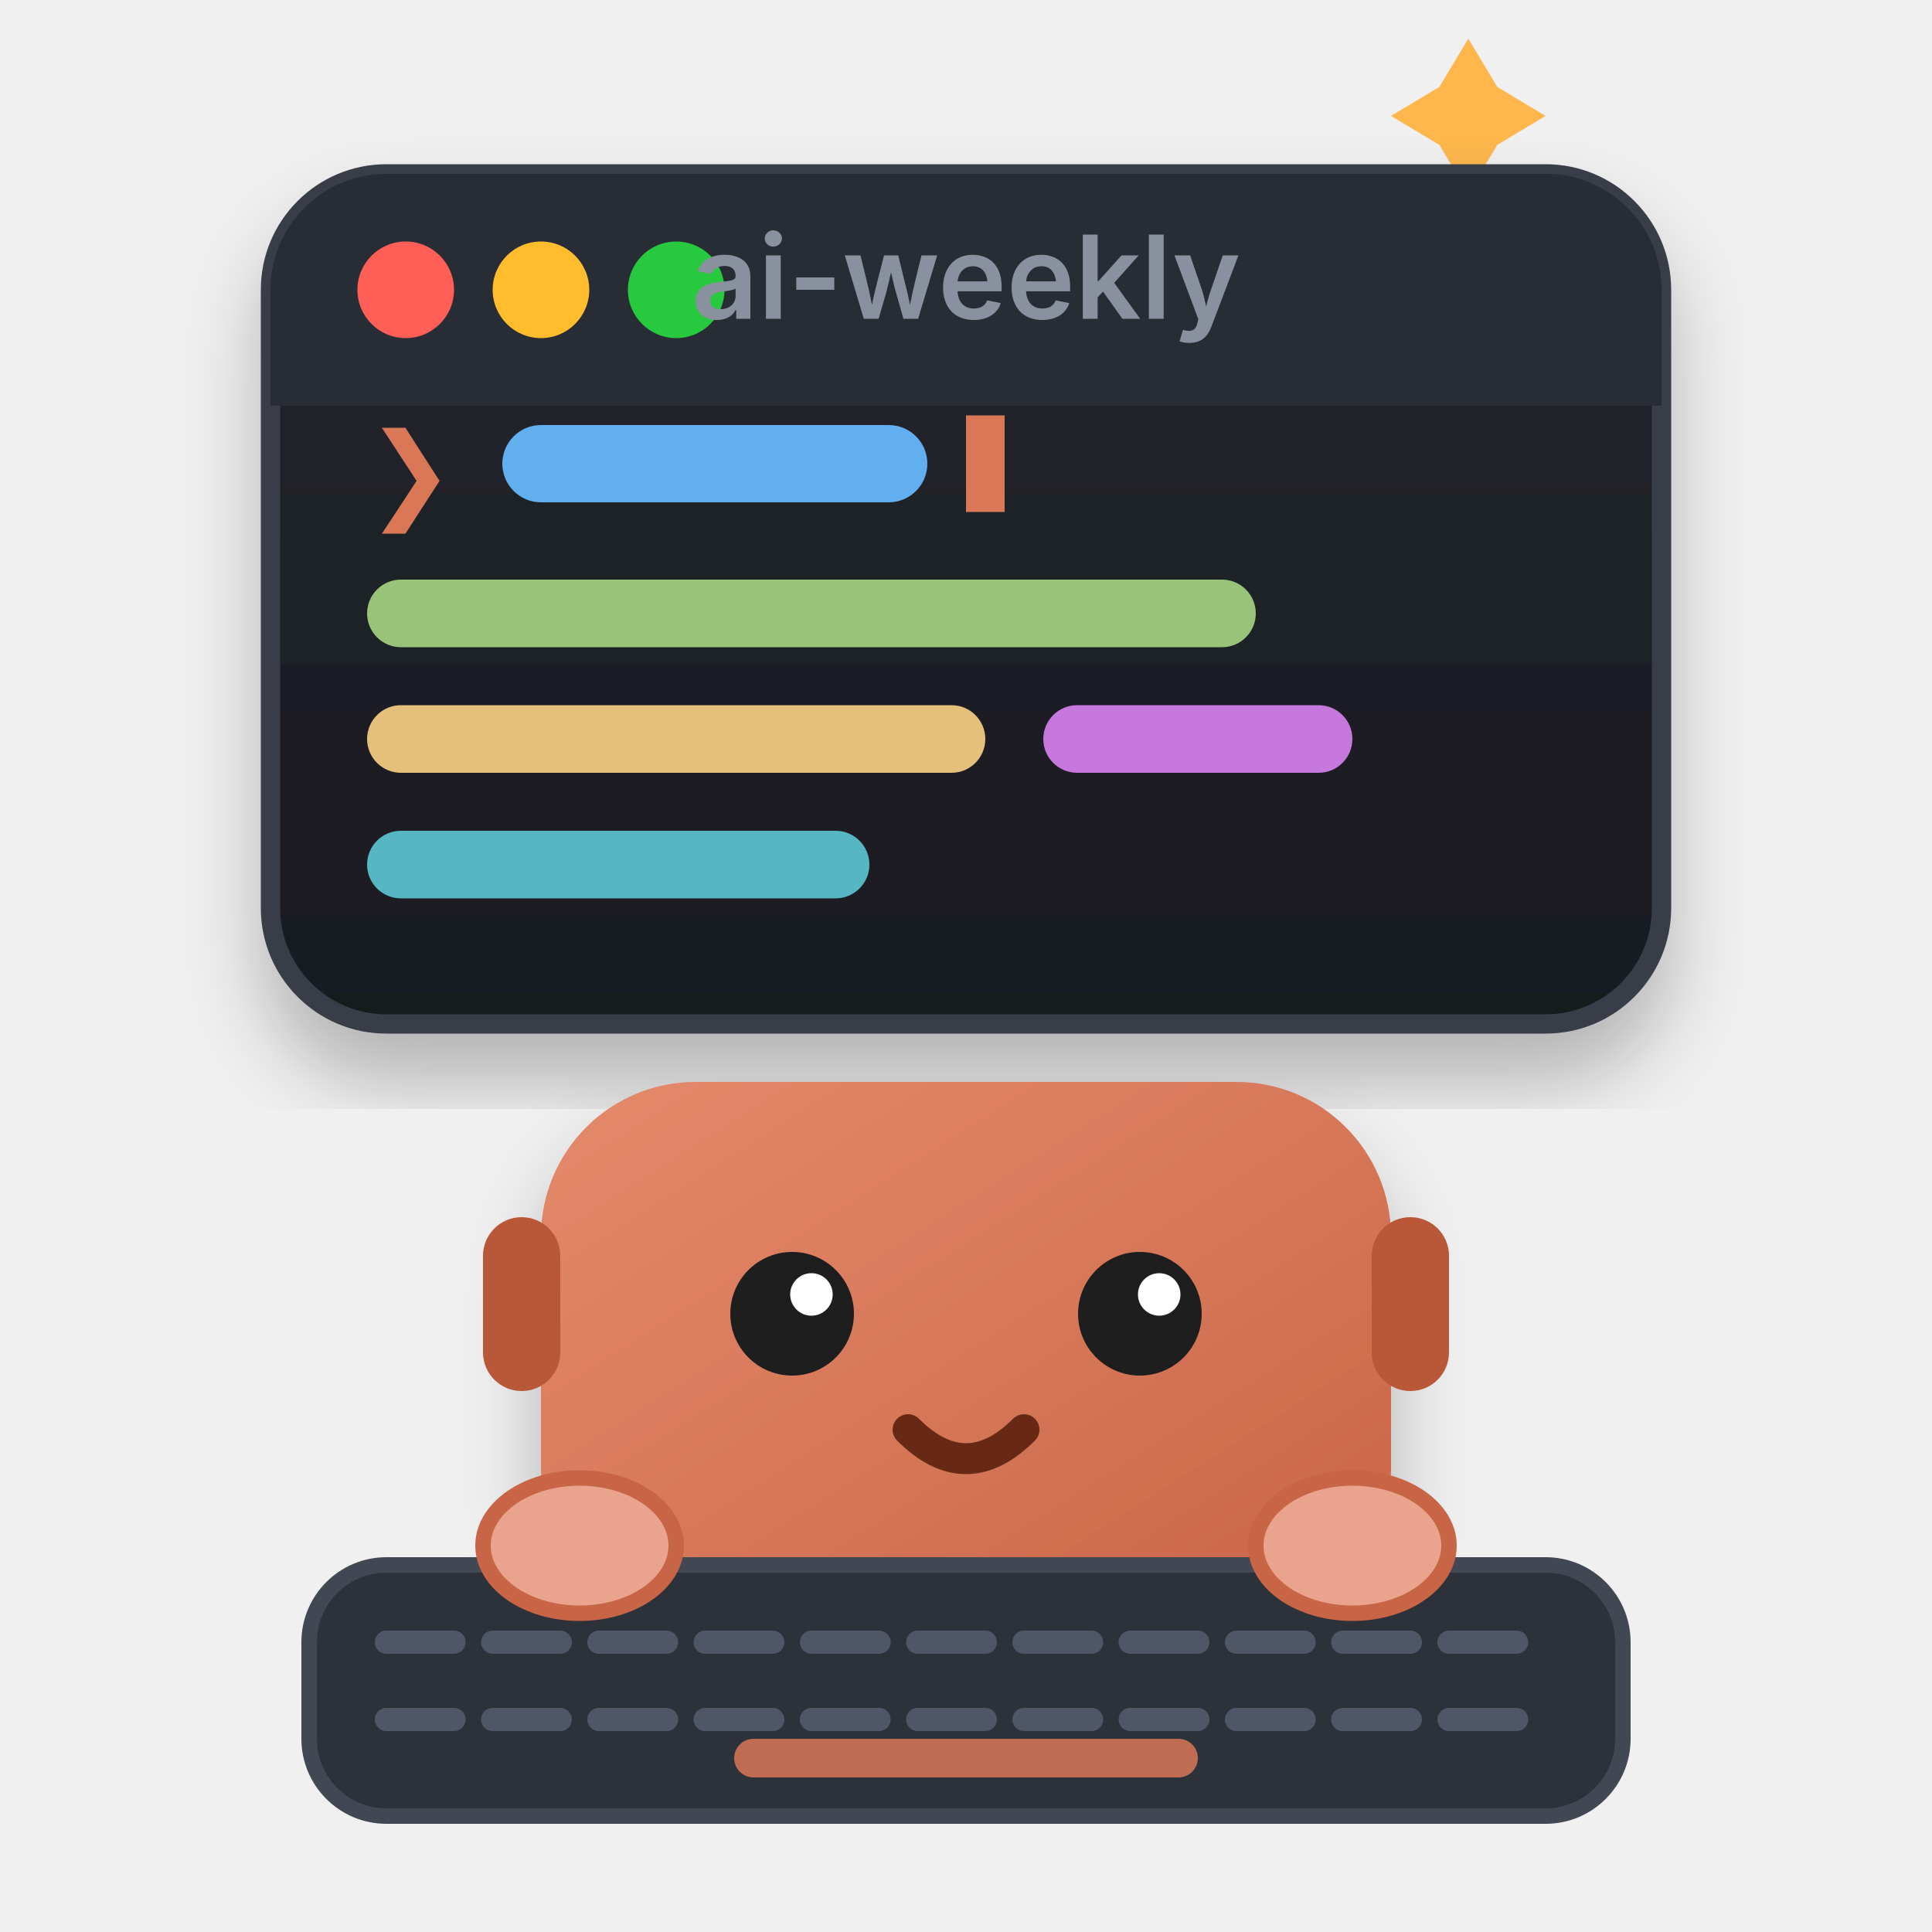
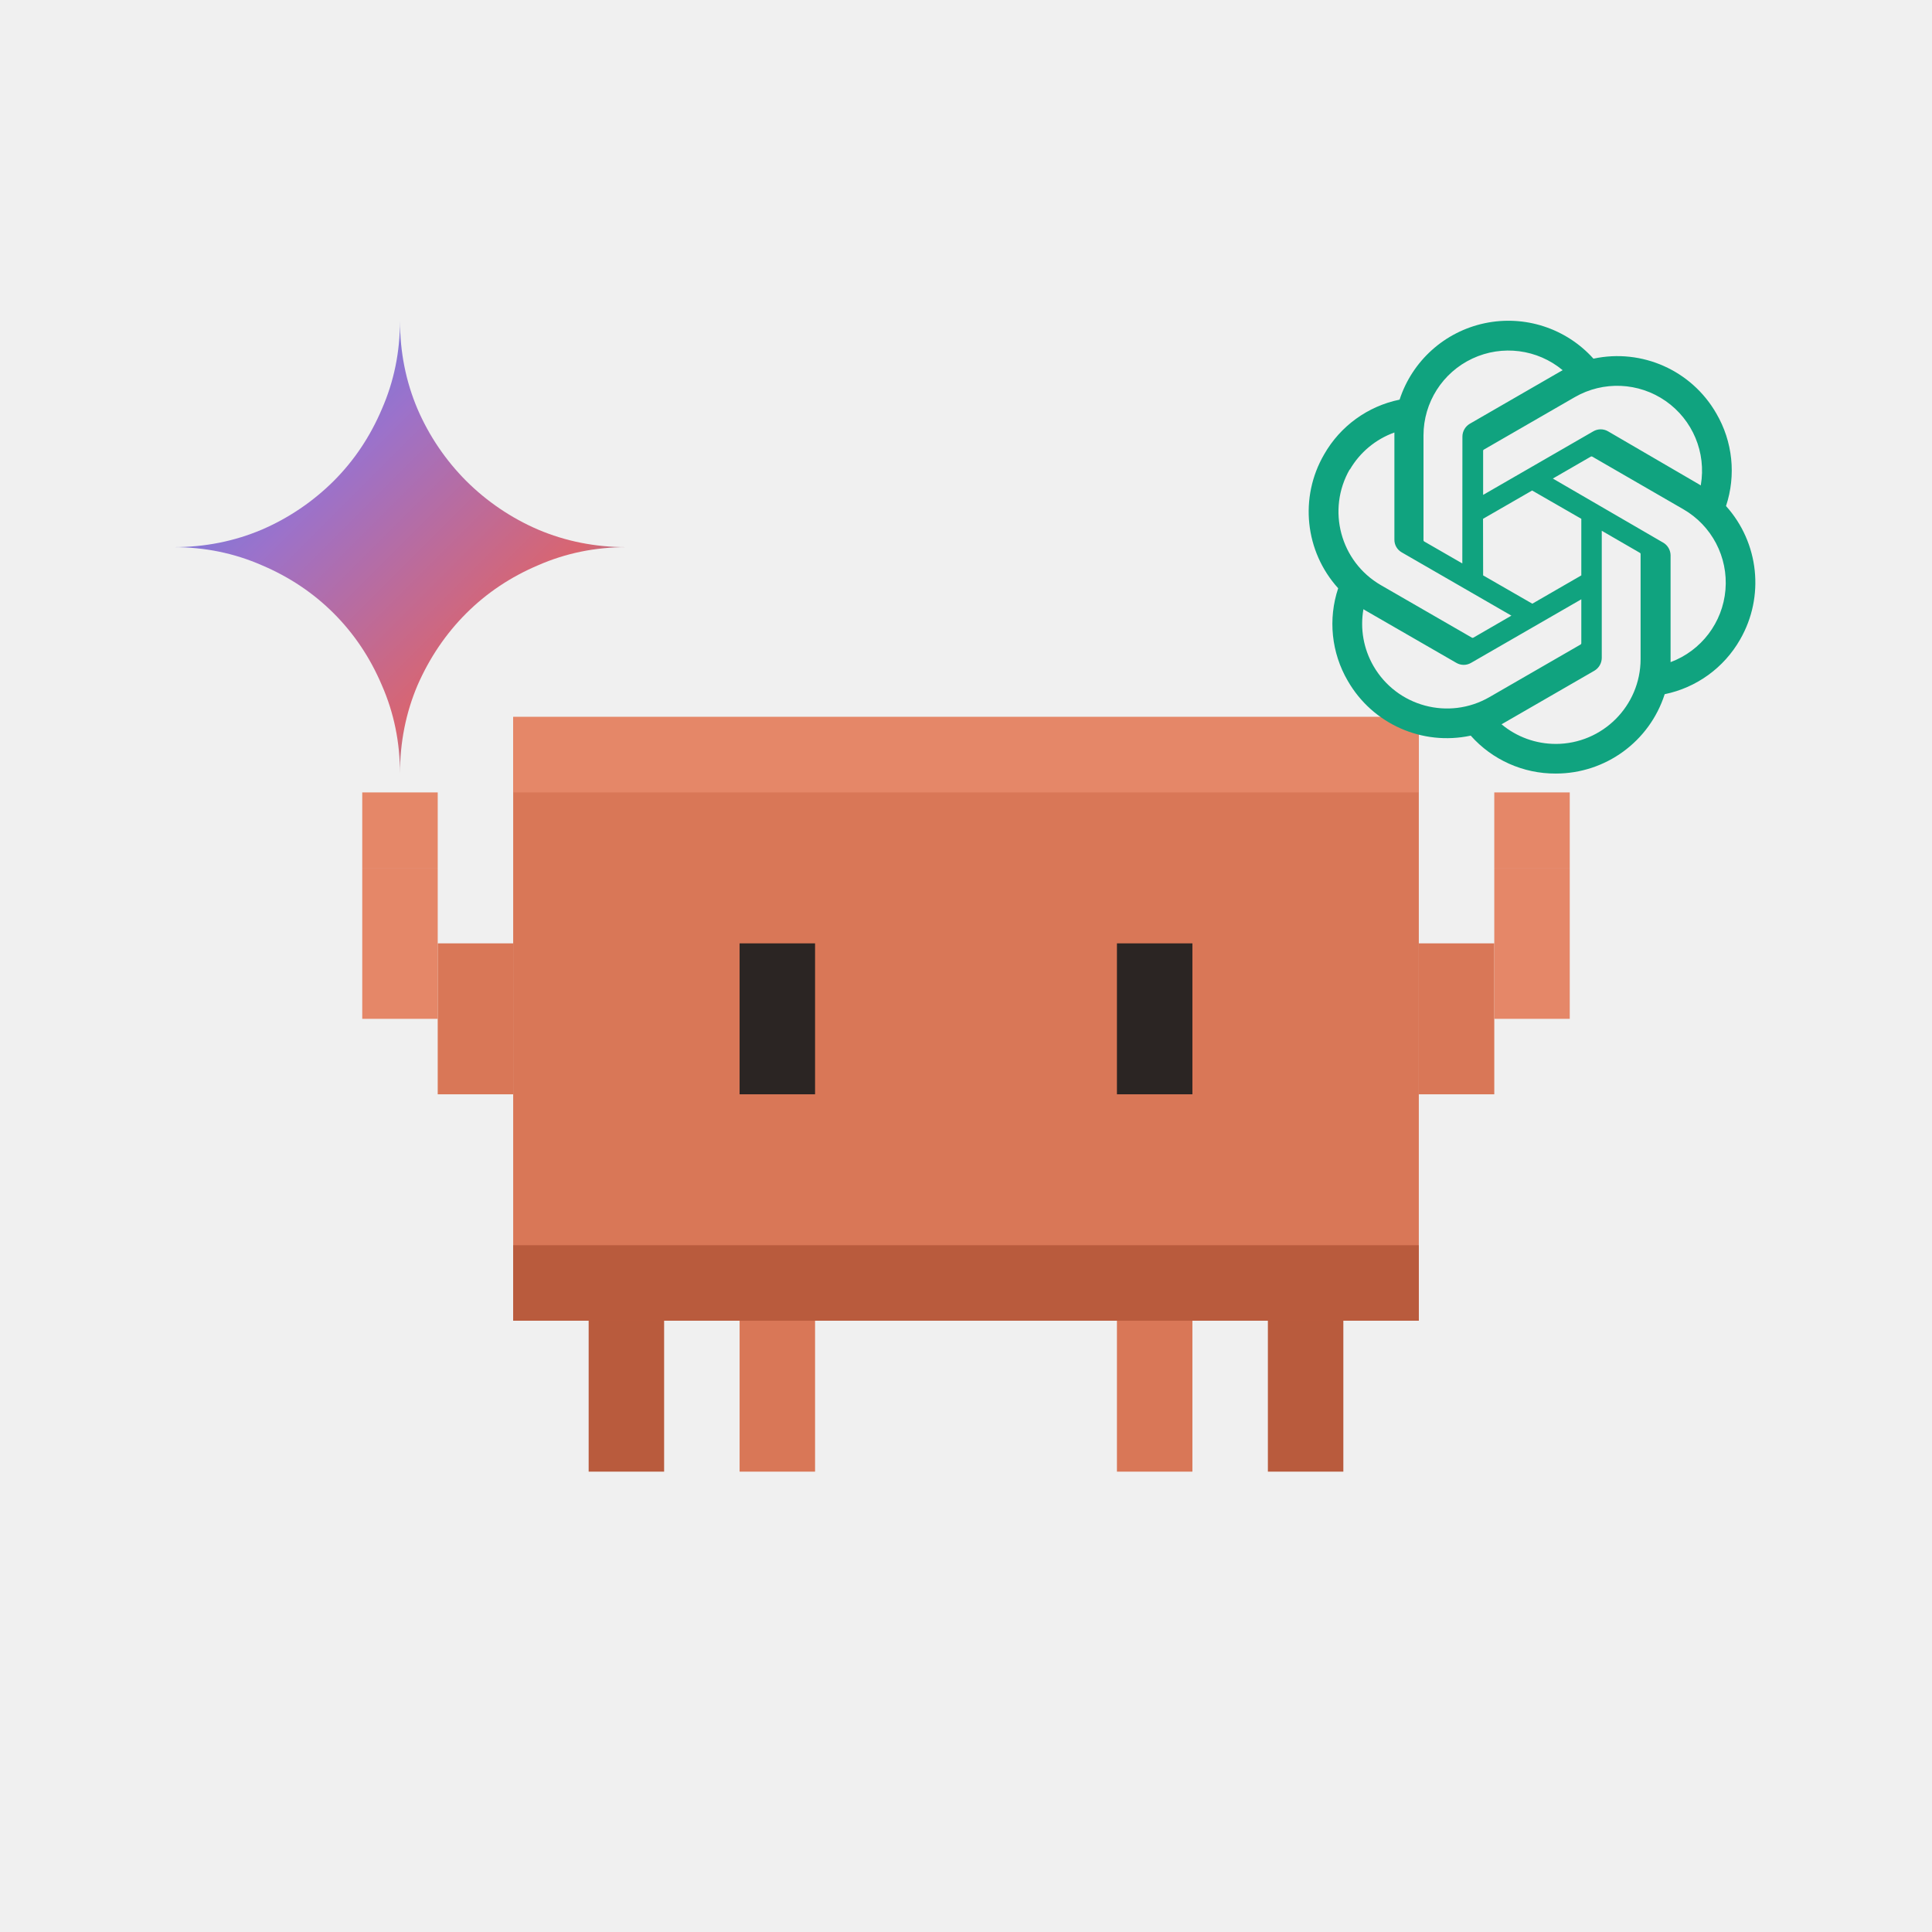
- <svg xmlns="http://www.w3.org/2000/svg" width="100" height="100" viewBox="0 0 100 100">
+ <svg xmlns="http://www.w3.org/2000/svg" width="512" height="512" viewBox="0 0 512 512" fill="none">
  <defs>
-     <linearGradient id="bodyGrad" x1="0%" y1="0%" x2="100%" y2="100%">
-       <stop offset="0%" stop-color="#E58A6C" />
-       <stop offset="100%" stop-color="#C86546" />
+     <linearGradient id="char-gemini-grad" x1="0%" y1="0%" x2="100%" y2="100%">
+       <stop offset="0%" stop-color="#4285F4" />
+       <stop offset="35%" stop-color="#9B72CB" />
+       <stop offset="70%" stop-color="#D96570" />
+       <stop offset="100%" stop-color="#1BA1E3" />
    </linearGradient>
-     <linearGradient id="termGrad" x1="0%" y1="0%" x2="0%" y2="100%">
-       <stop offset="0%" stop-color="#24272E" />
-       <stop offset="100%" stop-color="#181A1F" />
-     </linearGradient>
-     <filter id="shadow" x="-10%" y="-10%" width="120%" height="120%">
-       <feDropShadow dx="0" dy="2.5" stdDeviation="2" flood-color="#000" flood-opacity="0.25" />
-     </filter>
+     <style>
+       @keyframes floatAnim {
+         0%, 100% { transform: translateY(0px); }
+         50% { transform: translateY(-12px); }
+       }
+ 
+       @keyframes geminiPulse {
+         0%, 100% {
+           transform: scale(1) rotate(0deg);
+           filter: drop-shadow(0 0 8px rgba(66, 133, 244, 0.5));
+         }
+         50% {
+           transform: scale(1.15) rotate(8deg);
+           filter: drop-shadow(0 0 20px rgba(155, 114, 203, 0.9));
+         }
+       }
+ 
+       @keyframes chatgptSpin {
+         0% {
+           transform: scale(1) rotate(0deg);
+           filter: drop-shadow(0 0 8px rgba(16, 163, 127, 0.5));
+         }
+         50% {
+           transform: scale(1.08) rotate(180deg);
+           filter: drop-shadow(0 0 18px rgba(16, 163, 127, 0.9));
+         }
+         100% {
+           transform: scale(1) rotate(360deg);
+           filter: drop-shadow(0 0 8px rgba(16, 163, 127, 0.5));
+         }
+       }
+ 
+       .mascot-float-motion {
+         animation: floatAnim 3.2s ease-in-out infinite;
+       }
+       .gemini-sparkle-motion {
+         transform-origin: 0px 0px;
+         animation: geminiPulse 2.8s ease-in-out infinite;
+       }
+       .chatgpt-spin-motion {
+         transform-origin: 0px 0px;
+         animation: chatgptSpin 12s linear infinite;
+       }
+     </style>
  </defs>
-   <style>
-     @keyframes pulse-code {
-       0%, 100% { opacity: 0.85; transform: scaleX(1); }
-       50% { opacity: 1; transform: scaleX(1.03); }
-     }
-     @keyframes cursor-blink {
-       0%, 49% { opacity: 1; }
-       50%, 100% { opacity: 0; }
-     }
-     @keyframes eye-sparkle {
-       0%, 94%, 98% { transform: scaleY(1); }
-       96% { transform: scaleY(0.1); }
-     }
-     @keyframes head-groove {
-       0%, 100% { transform: translateY(0) rotate(0deg); }
-       33% { transform: translateY(-1.5px) rotate(-1deg); }
-       66% { transform: translateY(0.5px) rotate(1deg); }
-     }
-     @keyframes tap-left {
-       0%, 100% { transform: translateY(0) rotate(-4deg); }
-       50% { transform: translateY(2.5px) rotate(6deg); }
-     }
-     @keyframes tap-right {
-       0%, 100% { transform: translateY(0) rotate(4deg); }
-       50% { transform: translateY(2.5px) rotate(-6deg); }
-     }
-     @keyframes spark-float {
-       0%, 100% { transform: translateY(0) scale(1); opacity: 0.7; }
-       50% { transform: translateY(-3px) scale(1.25); opacity: 1; }
-     }
- 
-     .head-group { animation: head-groove 2.4s infinite ease-in-out; }
-     .eyes { transform-origin: 50px 68px; animation: eye-sparkle 3.6s infinite; }
-     .cursor { animation: cursor-blink 0.8s infinite; }
-     .code-stream { animation: pulse-code 2s infinite ease-in-out; transform-origin: left; }
-     .hand-l { transform-origin: 28px 78px; animation: tap-left 0.16s infinite ease-in-out; }
-     .hand-r { transform-origin: 72px 78px; animation: tap-right 0.18s infinite ease-in-out; }
-     .sparkle { animation: spark-float 2s infinite ease-in-out; }
-   </style>
-   <g class="sparkle" transform="translate(76, 6)">
-     <path d="M0,4 L1.5,1.5 L4,0 L1.5,-1.5 L0,-4 L-1.5,-1.5 L-4,0 L-1.5,1.5 Z" fill="#FFB74D" />
-   </g>
-   <g class="head-group">
-     <rect x="14" y="9" width="72" height="44" rx="6" fill="url(#termGrad)" filter="url(#shadow)" stroke="#383D47" stroke-width="1" />
-     <path d="M14 15 a6 6 0 0 1 6 -6 h60 a6 6 0 0 1 6 6 v6 h-72 v-6 z" fill="#282C34" />
-     <circle cx="21" cy="15" r="2.5" fill="#FF5F56" />
-     <circle cx="28" cy="15" r="2.5" fill="#FFBD2E" />
-     <circle cx="35" cy="15" r="2.5" fill="#27C93F" />
-     <text x="50" y="16.5" font-family="-apple-system, BlinkMacSystemFont, 'Segoe UI', monospace" font-size="6" fill="#8A919E" font-weight="600" text-anchor="middle">ai-weekly</text>
-     <text x="19" y="27" font-family="monospace" font-size="7.5" fill="#D97757" font-weight="bold">❯</text>
-     <rect x="26" y="22" width="22" height="4" rx="2" fill="#61AFEF" />
-     <rect x="50" y="21.5" width="2" height="5" fill="#D97757" class="cursor" />
-     <g class="code-stream">
-       <rect x="19" y="30" width="46" height="3.5" rx="1.75" fill="#98C379" />
-       <rect x="19" y="36.5" width="32" height="3.5" rx="1.75" fill="#E5C07B" />
-       <rect x="54" y="36.5" width="16" height="3.5" rx="1.75" fill="#C678DD" />
-       <rect x="19" y="43" width="26" height="3.5" rx="1.75" fill="#56B6C2" />
-     </g>
-     <rect x="28" y="56" width="44" height="28" rx="8" fill="url(#bodyGrad)" filter="url(#shadow)" />
-     <rect x="25" y="63" width="4" height="9" rx="2" fill="#B95838" />
-     <rect x="71" y="63" width="4" height="9" rx="2" fill="#B95838" />
-     <g class="eyes">
-       <circle cx="41" cy="68" r="3.2" fill="#1E1E1E" />
-       <circle cx="42" cy="67" r="1.1" fill="#FFFFFF" />
-       <circle cx="59" cy="68" r="3.2" fill="#1E1E1E" />
-       <circle cx="60" cy="67" r="1.1" fill="#FFFFFF" />
-       <path d="M47 74 Q50 77 53 74" fill="none" stroke="#682914" stroke-width="1.6" stroke-linecap="round" />
+   <g transform="translate(256, 290)">
+     <g class="mascot-float-motion">
+       <rect x="-100" y="60" width="20" height="40" fill="#B95B3D" />
+       <rect x="-60" y="60" width="20" height="40" fill="#D97757" />
+       <rect x="40" y="60" width="20" height="40" fill="#D97757" />
+       <rect x="80" y="60" width="20" height="40" fill="#B95B3D" />
+       <rect x="-120" y="-100" width="240" height="160" fill="#D97757" />
+       <rect x="-120" y="-100" width="240" height="20" fill="#E58768" />
+       <rect x="-120" y="40" width="240" height="20" fill="#B95B3D" />
+       <rect x="-140" y="-40" width="20" height="40" fill="#D97757" />
+       <rect x="-160" y="-60" width="20" height="40" fill="#E58768" />
+       <rect x="-160" y="-80" width="20" height="20" fill="#E58768" />
+       <rect x="120" y="-40" width="20" height="40" fill="#D97757" />
+       <rect x="140" y="-60" width="20" height="40" fill="#E58768" />
+       <rect x="140" y="-80" width="20" height="20" fill="#E58768" />
+       <rect x="-60" y="-40" width="20" height="40" fill="#2B2523" />
+       <rect x="40" y="-40" width="20" height="40" fill="#2B2523" />
+       <g transform="translate(-150, -145)">
+         <g class="gemini-sparkle-motion">
+           <path transform="translate(-60, -60) scale(5.0)" d="M11.04 19.32Q12 21.51 12 24q0-2.49.93-4.68.96-2.19 2.58-3.81t3.81-2.55Q21.51 12 24 12q-2.49 0-4.68-.93a12.3 12.3 0 0 1-3.81-2.58 12.3 12.3 0 0 1-2.58-3.81Q12 2.49 12 0q0 2.49-.96 4.68-.93 2.19-2.55 3.81a12.3 12.3 0 0 1-3.81 2.58Q2.49 12 0 12q2.49 0 4.68.96 2.19.93 3.81 2.55t2.55 3.81" fill="url(#char-gemini-grad)" />
+         </g>
+       </g>
+       <g transform="translate(150, -145)">
+         <g class="chatgpt-spin-motion">
+           <path transform="translate(-60, -60) scale(5.0)" d="M22.282 9.821a5.985 5.985 0 0 0-.516-4.911 6.046 6.046 0 0 0-6.51-2.9A6.065 6.065 0 0 0 4.981 4.182a5.985 5.985 0 0 0-3.998 2.9 6.046 6.046 0 0 0 .743 7.097 5.98 5.98 0 0 0 .511 4.911 6.051 6.051 0 0 0 6.515 2.9A5.985 5.985 0 0 0 13.26 24a6.056 6.056 0 0 0 5.772-4.206 5.989 5.989 0 0 0 3.998-2.9 6.056 6.056 0 0 0-.748-7.073zm-9.022 12.608a4.476 4.476 0 0 1-2.876-1.041l.142-.08 4.778-2.758a.795.795 0 0 0 .393-.681v-6.737l2.02 1.169a.071.071 0 0 1 .038.052v5.583a4.504 4.504 0 0 1-4.495 4.494zm-9.661-4.125a4.471 4.471 0 0 1-.535-3.014l.142.085 4.783 2.758a.771.771 0 0 0 .781 0l5.843-3.369v2.332a.08.08 0 0 1-.033.061L9.74 19.95a4.499 4.499 0 0 1-6.141-1.646zM2.341 7.896a4.485 4.485 0 0 1 2.365-1.973V11.6a.766.766 0 0 0 .388.676l5.814 3.354-2.02 1.169a.076.076 0 0 1-.071 0l-4.83-2.787A4.504 4.504 0 0 1 2.341 7.872zm16.596 3.856L13.104 8.364 15.119 7.2a.076.076 0 0 1 .071 0l4.83 2.791a4.494 4.494 0 0 1-.676 8.104v-5.677a.79.79 0 0 0-.407-.667zm2.011-3.023l-.142-.085-4.774-2.782a.776.776 0 0 0-.785 0L9.409 9.23V6.897a.066.066 0 0 1 .028-.061l4.83-2.787a4.499 4.499 0 0 1 6.68 4.66zM8.306 12.863l-2.02-1.164a.08.08 0 0 1-.038-.057V6.074a4.499 4.499 0 0 1 7.376-3.454l-.142.081L8.704 5.459a.795.795 0 0 0-.393.681zm1.098-2.365l2.602-1.5 2.607 1.5v2.999l-2.597 1.5-2.607-1.5Z" fill="#10A37F" />
+         </g>
+       </g>
    </g>
  </g>
-   <g transform="translate(0, -1)">
-     <rect x="16" y="82" width="68" height="13" rx="4" fill="#2D3139" stroke="#424754" stroke-width="0.8" />
-     <path d="M20 86 h60 M20 90 h60" stroke="#4F5666" stroke-width="1.2" stroke-linecap="round" stroke-dasharray="3.5 2" />
-     <rect x="38" y="91" width="24" height="2" rx="1" fill="#D97757" opacity="0.85" />
-   </g>
-   <ellipse cx="30" cy="80" rx="5" ry="3.5" fill="#EAA48E" stroke="#C86546" stroke-width="0.8" class="hand-l" />
-   <ellipse cx="70" cy="80" rx="5" ry="3.5" fill="#EAA48E" stroke="#C86546" stroke-width="0.8" class="hand-r" />
</svg>
